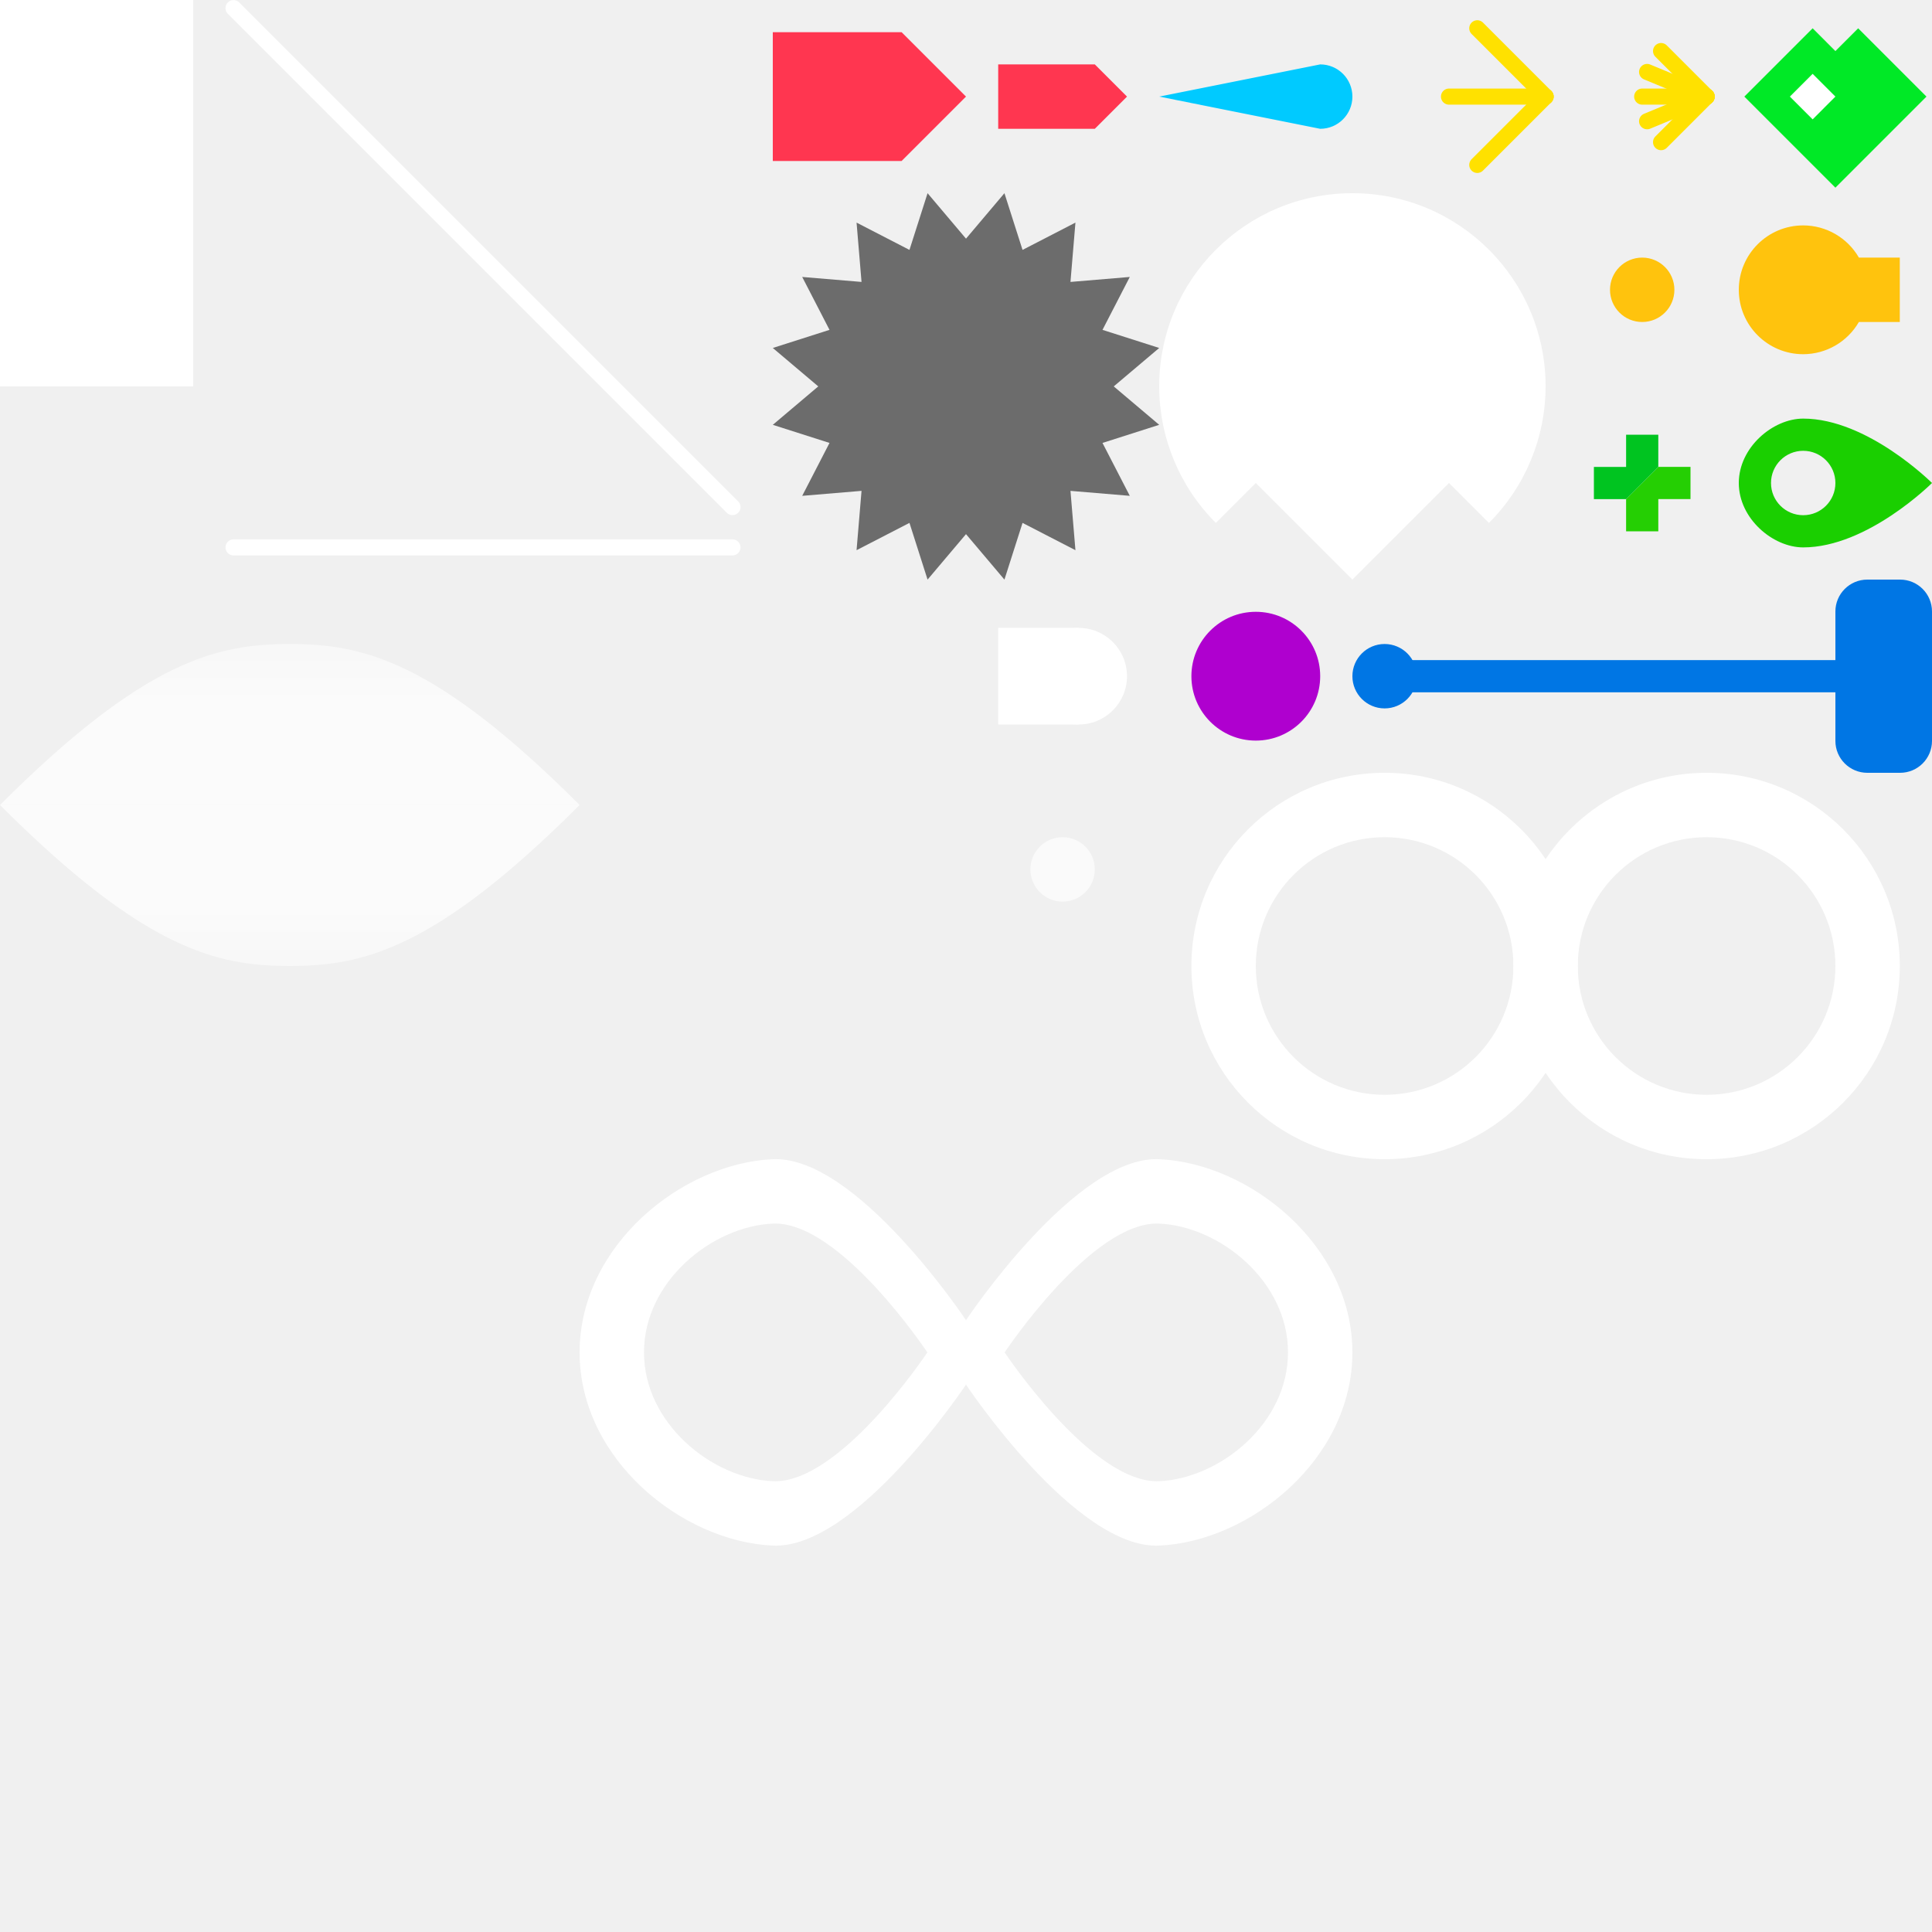
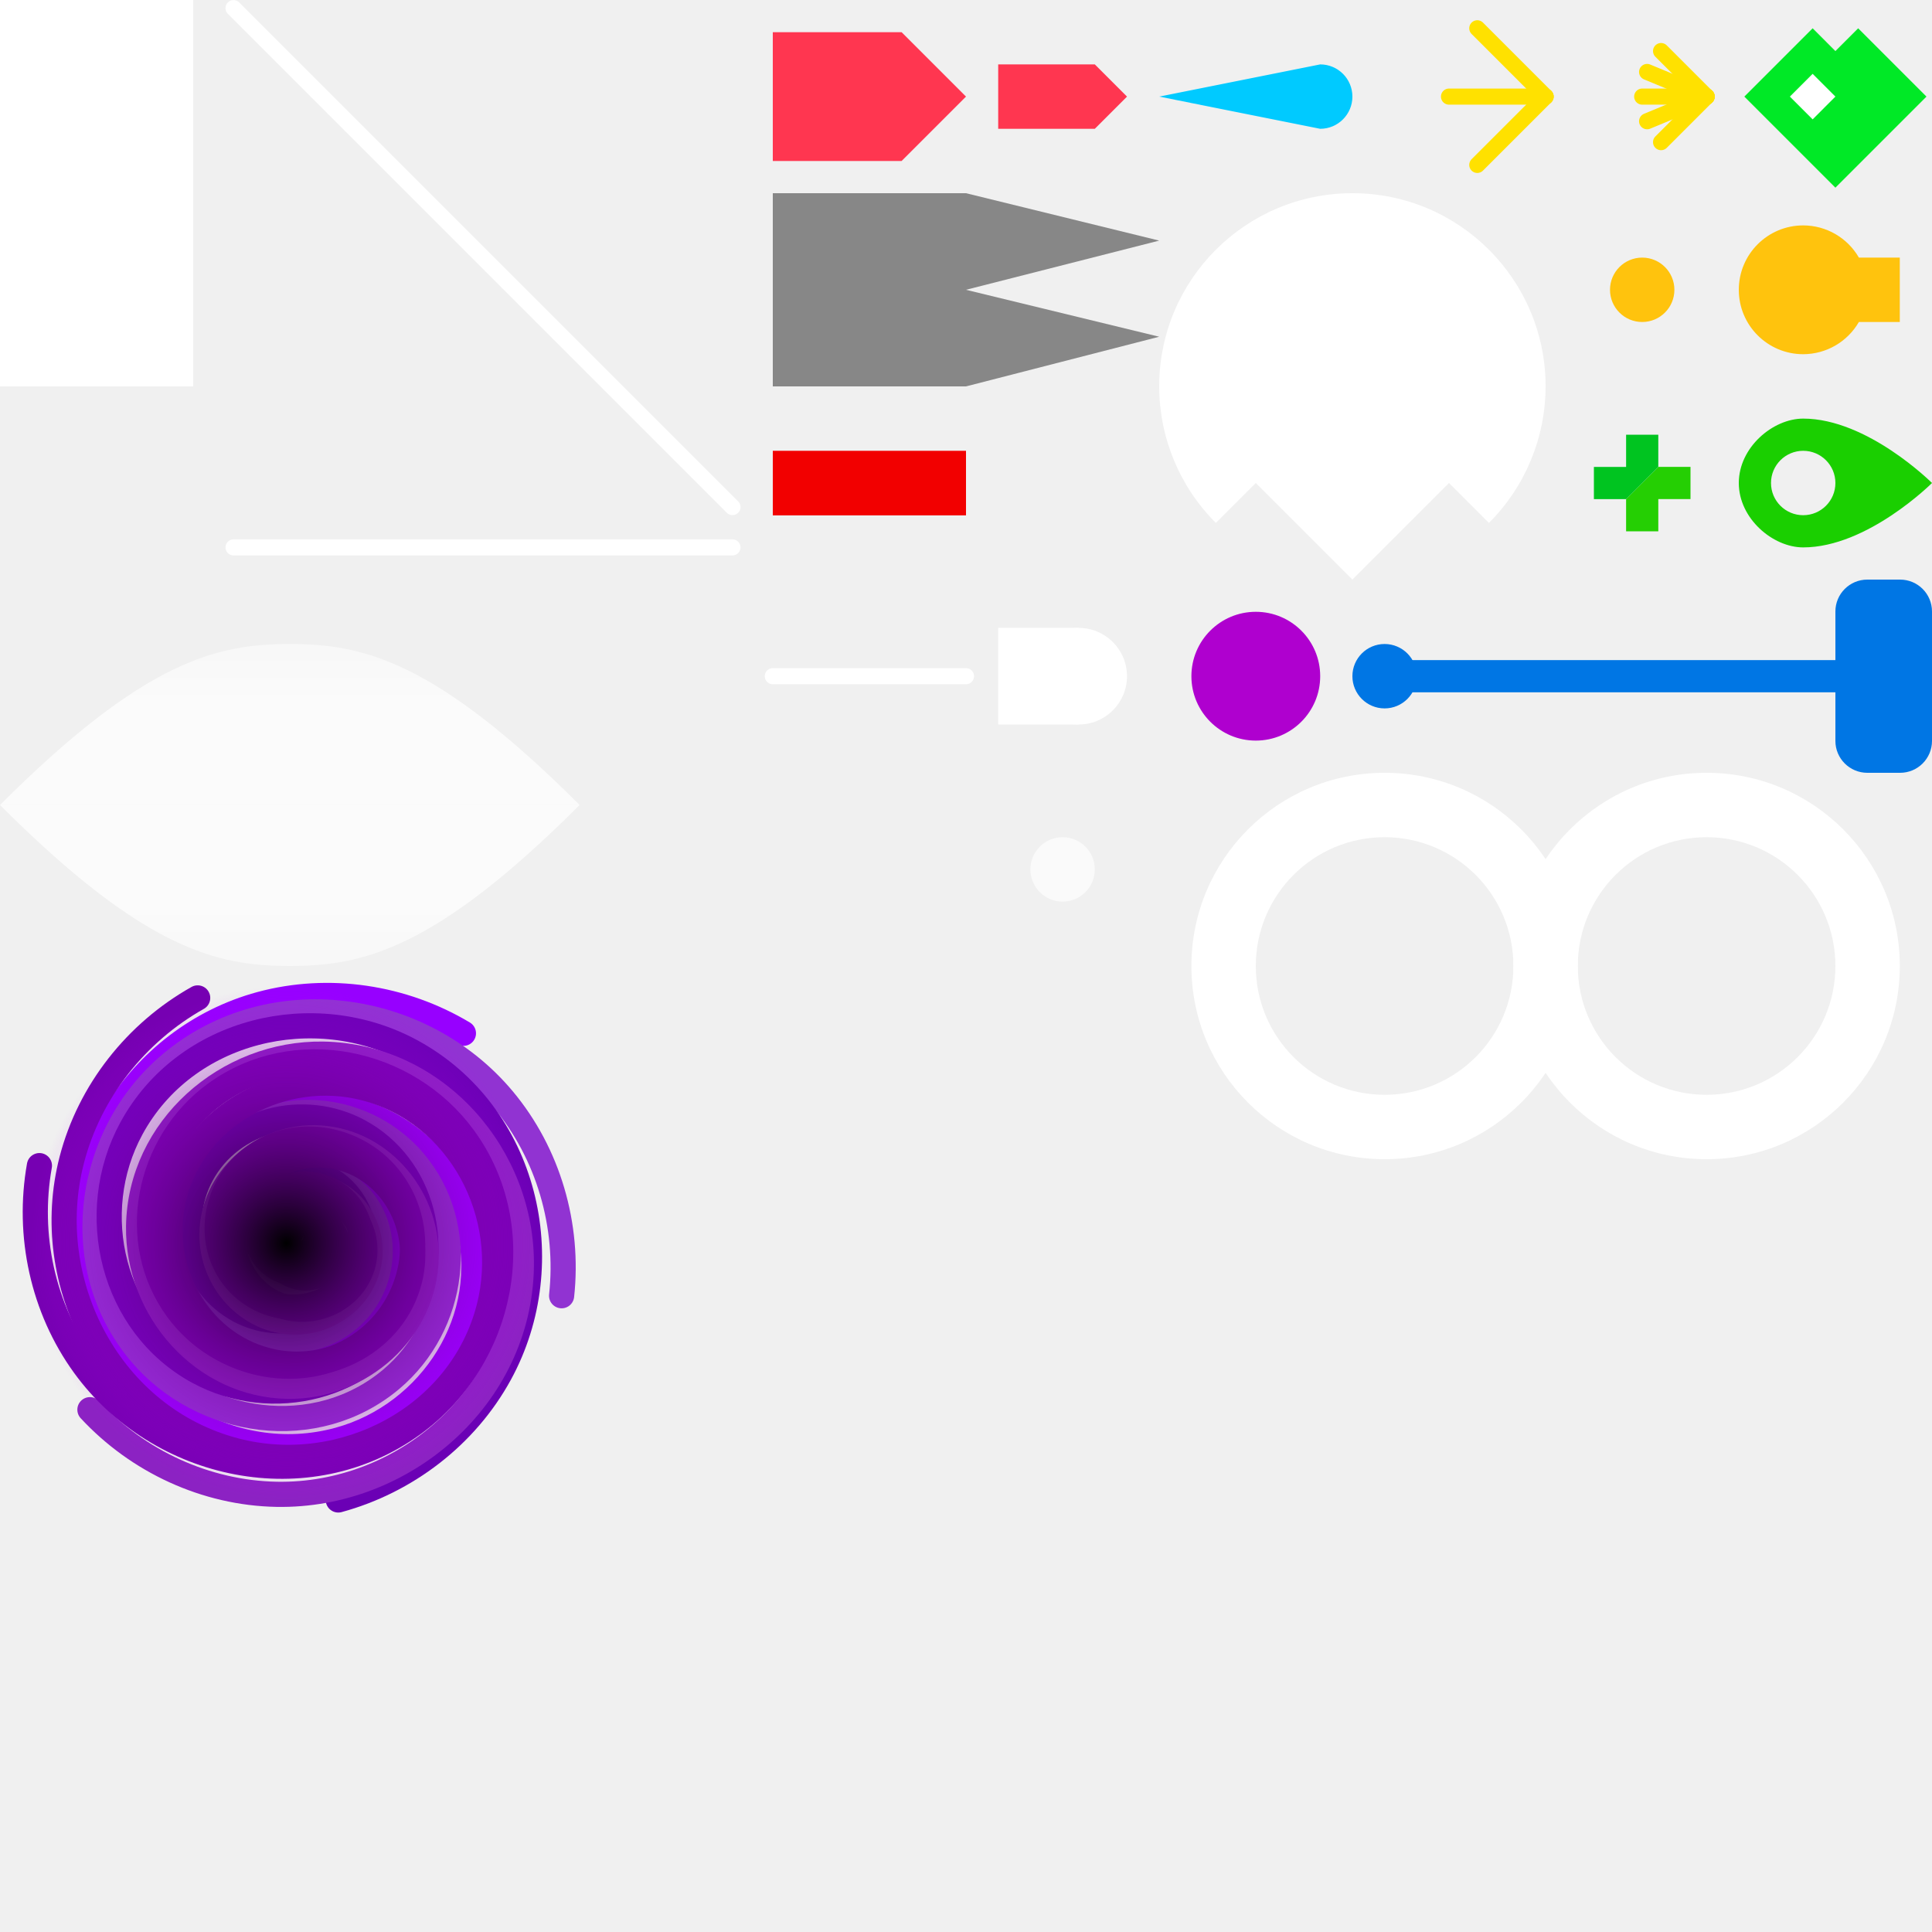
<svg xmlns="http://www.w3.org/2000/svg" xmlns:xlink="http://www.w3.org/1999/xlink" width="1920" height="1920" viewBox="0 0 508 508" version="1.1" id="svg8">
  <defs id="defs2">
+     <linearGradient id="linearGradient4953">
+       <stop style="stop-color:#000000;stop-opacity:1" offset="0" id="stop4949" />
+       <stop style="stop-color:#c100ff;stop-opacity:0" offset="1" id="stop4951" />
+     </linearGradient>
+     <marker orient="auto" refY="0.0" refX="0.0" id="marker4883" style="overflow:visible;">
+       <path id="path4881" d="M 0.0,0.0 L 5.0,-5.0 L -12.5,0.0 L 5.0,5.0 L 0.0,0.0 z " style="fill-rule:evenodd;stroke:#8000d5;stroke-width:1pt;stroke-opacity:1;fill:#8000d5;fill-opacity:1" transform="scale(0.8) rotate(180) translate(12.5,0)" />
+     </marker>
+     <marker orient="auto" refY="0.0" refX="0.0" id="Arrow1Lend" style="overflow:visible;">
+       <path id="path4848" d="M 0.0,0.0 L 5.0,-5.0 L -12.5,0.0 L 5.0,5.0 L 0.0,0.0 z " style="fill-rule:evenodd;stroke:#8000d5;stroke-width:1pt;stroke-opacity:1;fill:#8000d5;fill-opacity:1" transform="scale(0.8) rotate(180) translate(12.5,0)" />
+     </marker>
+     <marker orient="auto" refY="0.0" refX="0.0" id="Arrow1Lstart" style="overflow:visible">
+       <path id="path4540" d="M 0.0,0.0 L 5.0,-5.0 L -12.5,0.0 L 5.0,5.0 L 0.0,0.0 z " style="fill-rule:evenodd;stroke:#8000d5;stroke-width:1pt;stroke-opacity:1;fill:#8000d5;fill-opacity:1" transform="scale(0.8) translate(12.5,0)" />
+     </marker>
+     <marker orient="auto" refY="0.0" refX="0.0" id="Arrow2Lend" style="overflow:visible;">
+       <path id="path4561" style="fill-rule:evenodd;stroke-width:0.625;stroke-linejoin:round;stroke:#8000d5;stroke-opacity:1;fill:#8000d5;fill-opacity:1" d="M 8.719,4.034 L -2.207,0.016 L 8.719,-4.002 C 6.973,-1.63 6.983,1.616 8.719,4.034 z " transform="scale(1.1) rotate(180) translate(1,0)" />
+     </marker>
    <linearGradient id="linearGradient4563">
      <stop id="stop4559" offset="0" style="stop-color:#ffffff;stop-opacity:0.753" />
      <stop id="stop4561" offset="1" style="stop-color:#ffffff;stop-opacity:0;" />
    </linearGradient>
    <linearGradient xlink:href="#linearGradient4563" id="linearGradient4522" x1="127" y1="68.4" x2="127" y2="17.6" gradientUnits="userSpaceOnUse" gradientTransform="translate(-50.8,-93.13333)" />
    <linearGradient xlink:href="#linearGradient4563" id="linearGradient4567" gradientUnits="userSpaceOnUse" gradientTransform="matrix(1,0,0,-1,-50.8,94.46665)" x1="127" y1="68.4" x2="127" y2="17.6" />
+     <radialGradient xlink:href="#linearGradient4953" id="radialGradient4955" cx="228.6" cy="119.2" fx="228.6" fy="119.2" r="76.2" gradientUnits="userSpaceOnUse" gradientTransform="matrix(0.8792194,-0.03938638,0.03970724,0.886382,-130.4059,19.22079)" />
  </defs>
  <g id="layer1" transform="translate(0,211)">
    <path style="opacity:1;fill:none;fill-opacity:1;stroke:#ffffff;stroke-width:4.233;stroke-linecap:round;stroke-linejoin:round;stroke-miterlimit:4;stroke-dasharray:none;stroke-dashoffset:0;stroke-opacity:1;paint-order:normal" d="m 61.413,-67.067 131.177,-10e-6" id="path4489" />
    <path style="opacity:1;fill:#ff3650;fill-opacity:1;stroke:none;stroke-width:4.233;stroke-linecap:round;stroke-linejoin:round;stroke-miterlimit:4;stroke-dasharray:none;stroke-dashoffset:0;stroke-opacity:1;paint-order:normal" d="m 203.2,-202.533 h 33.867 L 254,-185.6 237.067,-168.667 H 203.2 Z" id="path4493" />
    <path style="opacity:1;fill:none;fill-opacity:1;stroke:#ffe100;stroke-width:4.233;stroke-linecap:round;stroke-linejoin:round;stroke-miterlimit:4;stroke-dasharray:none;stroke-dashoffset:0;stroke-opacity:1;paint-order:normal" d="M 388.439,-167.64 406.4,-185.6" id="path4495" />
    <path style="opacity:1;fill:none;fill-opacity:1;stroke:#ffe100;stroke-width:4.233;stroke-linecap:round;stroke-linejoin:round;stroke-miterlimit:4;stroke-dasharray:none;stroke-dashoffset:0;stroke-opacity:1;paint-order:normal" d="m 406.4,-185.6 -17.961,-17.961" id="path4499" />
    <path style="opacity:1;fill:none;fill-opacity:1;stroke:#ffe100;stroke-width:4.233;stroke-linecap:round;stroke-linejoin:round;stroke-miterlimit:4;stroke-dasharray:none;stroke-dashoffset:0;stroke-opacity:1;paint-order:normal" d="m 381,-185.6 h 25.4" id="path4495-4" />
    <path style="opacity:1;fill:#00caff;fill-opacity:1;stroke:none;stroke-width:4.233;stroke-linecap:round;stroke-linejoin:round;stroke-miterlimit:4;stroke-dasharray:none;stroke-dashoffset:0;stroke-opacity:1;paint-order:normal" d="m 347.133,-194.067 a 8.467,8.467 0 0 1 8.467,8.467 8.467,8.467 0 0 1 -8.467,8.467 L 304.8,-185.6 Z" id="path4516" />
    <path style="opacity:1;fill:none;fill-opacity:1;stroke:#ffe100;stroke-width:4.233;stroke-linecap:round;stroke-linejoin:round;stroke-miterlimit:4;stroke-dasharray:none;stroke-dashoffset:0;stroke-opacity:1;paint-order:normal" d="m 436.76,-173.626 11.974,-11.974" id="path4495-45" />
    <path style="opacity:1;fill:none;fill-opacity:1;stroke:#ffe100;stroke-width:4.233;stroke-linecap:round;stroke-linejoin:round;stroke-miterlimit:4;stroke-dasharray:none;stroke-dashoffset:0;stroke-opacity:1;paint-order:normal" d="m 448.733,-185.6 -11.974,-11.974" id="path4499-1" />
    <path style="opacity:1;fill:none;fill-opacity:1;stroke:#ffe100;stroke-width:4.233;stroke-linecap:round;stroke-linejoin:round;stroke-miterlimit:4;stroke-dasharray:none;stroke-dashoffset:0;stroke-opacity:1;paint-order:normal" d="m 431.8,-185.6 h 16.933" id="path4495-45-4" />
    <path id="path4560" d="m 433.089,-192.08 15.644,6.48" style="opacity:1;fill:none;fill-opacity:1;stroke:#ffe100;stroke-width:4.233;stroke-linecap:round;stroke-linejoin:round;stroke-miterlimit:4;stroke-dasharray:none;stroke-dashoffset:0;stroke-opacity:1;paint-order:normal" />
    <path style="opacity:1;fill:none;fill-opacity:1;stroke:#ffe100;stroke-width:4.233;stroke-linecap:round;stroke-linejoin:round;stroke-miterlimit:4;stroke-dasharray:none;stroke-dashoffset:0;stroke-opacity:1;paint-order:normal" d="m 433.089,-179.12 15.644,-6.48" id="path4562" />
    <rect style="opacity:1;fill:#ffffff;fill-opacity:1;stroke:none;stroke-width:4.233;stroke-linecap:round;stroke-linejoin:round;stroke-miterlimit:4;stroke-dasharray:none;stroke-dashoffset:0;stroke-opacity:1;paint-order:normal" id="rect4564" width="50.8" height="50.8" x="1.8147523e-007" y="-160.2" />
    <path style="opacity:1;fill:#ff3650;fill-opacity:1;stroke:none;stroke-width:4.233;stroke-linecap:round;stroke-linejoin:round;stroke-miterlimit:4;stroke-dasharray:none;stroke-dashoffset:0;stroke-opacity:1;paint-order:normal" d="m 262.467,-194.067 h 25.4 l 8.467,8.467 -8.467,8.467 h -25.4 v -16.933" id="path4568" />
    <path style="opacity:1;fill:#00e926;fill-opacity:1;stroke:none;stroke-width:4.233;stroke-linecap:round;stroke-linejoin:round;stroke-miterlimit:4;stroke-dasharray:none;stroke-dashoffset:0;stroke-opacity:1;paint-order:normal" d="m 458.653,-185.6 5.987,5.987 17.961,17.961 17.961,-17.961 5.987,-5.987 -17.961,-17.961 -5.987,5.987 -5.987,-5.987 z" id="rect4572" />
    <rect style="opacity:1;fill:#ffffff;fill-opacity:1;stroke:none;stroke-width:4.233;stroke-linecap:round;stroke-linejoin:round;stroke-miterlimit:4;stroke-dasharray:none;stroke-dashoffset:0;stroke-opacity:1;paint-order:normal" id="rect4579" width="8.467" height="8.467" x="464.022" y="201.544" transform="rotate(-45)" />
    <path style="opacity:1;fill:none;fill-opacity:1;stroke:#ffffff;stroke-width:4.233;stroke-linecap:round;stroke-linejoin:round;stroke-miterlimit:4;stroke-dasharray:none;stroke-dashoffset:0;stroke-opacity:1;paint-order:normal" d="M 61.405,-208.862 192.595,-77.671" id="path4489-9" />
    <rect style="opacity:1;fill:#ffffff;fill-opacity:1;stroke:none;stroke-width:4.233;stroke-linecap:round;stroke-linejoin:round;stroke-miterlimit:4;stroke-dasharray:none;stroke-dashoffset:0;stroke-opacity:1;paint-order:normal" id="rect4564-4" width="50.8" height="50.8" x="1.8146753e-007" y="-211" />
    <path style="opacity:1;fill:#ffc30d;fill-opacity:1;stroke:none;stroke-width:4.233;stroke-linecap:round;stroke-linejoin:round;stroke-miterlimit:4;stroke-dasharray:none;stroke-dashoffset:0;stroke-opacity:1;paint-order:normal" d="m 474.133,-151.733 a 16.933,16.933 0 0 1 14.647,8.467 h 10.753 v 16.933 h -10.76 a 16.933,16.933 0 0 1 -14.64,8.467 16.933,16.933 0 0 1 -16.933,-16.933 16.933,16.933 0 0 1 16.933,-16.933 z" id="path4572" />
-     <path style="opacity:1;fill:#6c6c6c;fill-opacity:1;stroke:none;stroke-width:4.233;stroke-linecap:round;stroke-linejoin:round;stroke-miterlimit:4;stroke-dasharray:none;stroke-dashoffset:0;stroke-opacity:1;paint-order:normal" id="path4581" d="m 281.469,-81.931 1.307,15.598 -13.91,-7.177 -4.761,14.911 L 254,-70.554 l -10.105,11.954 -4.761,-14.911 -13.91,7.177 1.307,-15.598 -15.598,1.307 7.177,-13.91 -14.911,-4.761 11.954,-10.105 -11.954,-10.105 14.911,-4.761 -7.177,-13.91 15.598,1.307 -1.307,-15.598 13.91,7.177 4.761,-14.911 10.105,11.954 10.105,-11.954 4.761,14.911 13.91,-7.177 -1.307,15.598 15.598,-1.307 -7.177,13.91 14.911,4.761 -11.954,10.105 11.954,10.105 -14.911,4.761 7.177,13.91 z" />
+     <path style="opacity:1;fill:#6c6c6c;fill-opacity:1;stroke:none;stroke-width:4.233;stroke-linecap:round;stroke-linejoin:round;stroke-miterlimit:4;stroke-dasharray:none;stroke-dashoffset:0;stroke-opacity:1;paint-order:normal" id="path4581" d="m -133.398,-234.331 1.307,15.598 -13.91,-7.177 -4.761,14.911 -10.105,-11.954 -10.105,11.954 -4.761,-14.911 -13.91,7.177 1.307,-15.598 -15.598,1.307 7.177,-13.91 -14.911,-4.761 11.954,-10.105 -11.954,-10.105 14.911,-4.761 -7.177,-13.91 15.598,1.307 -1.307,-15.598 13.91,7.177 4.761,-14.911 10.105,11.954 10.105,-11.954 4.761,14.911 13.91,-7.177 -1.307,15.598 15.598,-1.307 -7.177,13.91 14.911,4.761 -11.954,10.105 11.954,10.105 -14.911,4.761 7.177,13.91 z" />
    <path style="opacity:1;fill:#ffffff;fill-opacity:0.987;stroke:none;stroke-width:4.233;stroke-linecap:round;stroke-linejoin:round;stroke-miterlimit:4;stroke-dasharray:none;stroke-dashoffset:0;stroke-opacity:1;paint-order:normal" d="M -105.682,59.933 H -4.082 V 161.533 l -16.933,-16.933 -16.933,16.933 -16.933,-16.933 -16.933,16.933 -16.933,-16.933 -16.933,16.933 V 59.933" id="path4583" />
    <path style="opacity:1;fill:#23ce00;fill-opacity:0.987;stroke:none;stroke-width:4.233;stroke-linecap:round;stroke-linejoin:round;stroke-miterlimit:4;stroke-dasharray:none;stroke-dashoffset:0;stroke-opacity:1;paint-order:normal" d="m 427.567,-79.767 v 8.467 h 8.467 v -8.467 H 444.5 v -8.467 h -8.467 z" id="rect4585" />
    <path style="opacity:1;fill:#00c420;fill-opacity:1;stroke:none;stroke-width:4.233;stroke-linecap:round;stroke-linejoin:round;stroke-miterlimit:4;stroke-dasharray:none;stroke-dashoffset:0;stroke-opacity:1;paint-order:normal" d="m 436.033,-88.233 v -8.467 h -8.467 v 8.467 H 419.1 v 8.467 h 8.467 z" id="rect4585-0" />
    <path style="opacity:1;fill:url(#linearGradient4522);fill-opacity:1;stroke:none;stroke-width:4.233;stroke-linecap:round;stroke-linejoin:round;stroke-miterlimit:4;stroke-dasharray:none;stroke-dashoffset:0;stroke-opacity:1;paint-order:normal" d="m 76.2,-41.667 c -19.05,0 -38.1,4.233 -76.2,42.333 h 152.4 c -38.1,-38.1 -57.15,-42.333 -76.2,-42.333 z" id="path4514" />
    <path id="path4565" d="M 76.2,43 C 57.15,43 38.1,38.767 0,0.667 h 152.4 c -38.1,38.1 -57.15,42.333 -76.2,42.333 z" style="opacity:1;fill:url(#linearGradient4567);fill-opacity:1;stroke:none;stroke-width:4.233;stroke-linecap:round;stroke-linejoin:round;stroke-miterlimit:4;stroke-dasharray:none;stroke-dashoffset:0;stroke-opacity:1;paint-order:normal" />
    <rect style="opacity:1;fill:#ffffff;fill-opacity:1;stroke:none;stroke-width:4.233;stroke-linecap:round;stroke-linejoin:round;stroke-miterlimit:4;stroke-dasharray:none;stroke-dashoffset:0;stroke-opacity:1;paint-order:normal" id="rect4521" width="21.158" height="25.4" x="262.467" y="-45.9" />
    <circle style="opacity:1;fill:#ffffff;fill-opacity:1;stroke:none;stroke-width:4.233;stroke-linecap:round;stroke-linejoin:round;stroke-miterlimit:4;stroke-dasharray:none;stroke-dashoffset:0;stroke-opacity:1;paint-order:normal" id="path4523" cx="283.633" cy="-33.2" r="12.7" />
    <rect style="opacity:1;fill:#ffffff;fill-opacity:1;stroke:none;stroke-width:4.233;stroke-linecap:round;stroke-linejoin:round;stroke-miterlimit:4;stroke-dasharray:none;stroke-dashoffset:0;stroke-opacity:1;paint-order:normal" id="rect4525" width="50.8" height="50.8" x="-2.018" y="-129.88" transform="rotate(-45)" />
    <circle style="opacity:1;fill:#ffc30d;fill-opacity:1;stroke:none;stroke-width:4.233;stroke-linecap:round;stroke-linejoin:round;stroke-miterlimit:4;stroke-dasharray:none;stroke-dashoffset:0;stroke-opacity:1;paint-order:normal" id="path4517" cx="431.8" cy="-134.8" r="8.467" />
    <path style="opacity:1;fill:#1acf00;fill-opacity:1;stroke:none;stroke-width:4.233;stroke-linecap:round;stroke-linejoin:round;stroke-miterlimit:4;stroke-dasharray:none;stroke-dashoffset:0;stroke-opacity:1;paint-order:normal" d="m 474.133,-100.933 c -7.982,0 -16.933,7.581 -16.933,16.933 0,9.352 8.951,16.933 16.933,16.933 16.933,-5e-6 33.867,-16.933 33.867,-16.933 0,0 -16.933,-16.933 -33.867,-16.933 z m 0,8.467 a 8.467,8.467 0 0 1 8.467,8.467 8.467,8.467 0 0 1 -8.467,8.467 8.467,8.467 0 0 1 -8.467,-8.467 8.467,8.467 0 0 1 8.467,-8.467 z" id="path4516-7" />
    <rect style="opacity:1;fill:#0076e4;fill-opacity:1;stroke:none;stroke-width:4.233;stroke-linecap:round;stroke-linejoin:round;stroke-miterlimit:4;stroke-dasharray:none;stroke-dashoffset:0;stroke-opacity:1;paint-order:normal" id="rect4531" width="143.933" height="8.467" x="364.067" y="-37.433" />
    <rect style="opacity:1;fill:#0076e4;fill-opacity:1;stroke:none;stroke-width:4.233;stroke-linecap:round;stroke-linejoin:round;stroke-miterlimit:4;stroke-dasharray:none;stroke-dashoffset:0;stroke-opacity:1;paint-order:normal" id="rect4533" width="25.4" height="50.8" x="482.6" y="-58.6" ry="8.386" />
    <circle style="opacity:1;fill:#0076e4;fill-opacity:1;stroke:none;stroke-width:4.233;stroke-linecap:round;stroke-linejoin:round;stroke-miterlimit:4;stroke-dasharray:none;stroke-dashoffset:0;stroke-opacity:1;paint-order:normal" id="path4539" cx="364.067" cy="-33.2" r="8.467" />
    <ellipse style="opacity:1;fill:#af00cf;fill-opacity:1;stroke:none;stroke-width:4.233;stroke-linecap:round;stroke-linejoin:round;stroke-miterlimit:4;stroke-dasharray:none;stroke-dashoffset:0;stroke-opacity:1;paint-order:normal" id="path4541" cx="330.2" cy="-33.2" rx="16.933" ry="16.933" />
    <ellipse style="opacity:1;fill:#ffffff;fill-opacity:0.667;stroke:none;stroke-width:4.233;stroke-linecap:round;stroke-linejoin:round;stroke-miterlimit:4;stroke-dasharray:none;stroke-dashoffset:0;stroke-opacity:1;paint-order:normal" id="path4543" cx="-17.6" cy="279.4" transform="rotate(-90)" rx="8.467" ry="8.467" />
    <path style="opacity:1;fill:#ffffff;fill-opacity:1;stroke:none;stroke-width:4.233;stroke-linecap:round;stroke-linejoin:round;stroke-miterlimit:4;stroke-dasharray:none;stroke-dashoffset:0;stroke-opacity:1;paint-order:normal" d="m 364.067,-7.8 a 50.8,50.8 0 0 0 -50.8,50.8 50.8,50.8 0 0 0 50.8,50.8 50.8,50.8 0 0 0 50.8,-50.8 50.8,50.8 0 0 0 -50.8,-50.8 z m 0,16.933 A 33.867,33.867 0 0 1 397.933,43 33.867,33.867 0 0 1 364.067,76.867 33.867,33.867 0 0 1 330.2,43 33.867,33.867 0 0 1 364.067,9.133 Z" id="path4547" />
    <path id="path4552" d="m 448.733,-7.8 a 50.8,50.8 0 0 0 -50.8,50.8 50.8,50.8 0 0 0 50.8,50.8 50.8,50.8 0 0 0 50.8,-50.8 50.8,50.8 0 0 0 -50.8,-50.8 z m 0,16.933 A 33.867,33.867 0 0 1 482.6,43 33.867,33.867 0 0 1 448.733,76.867 33.867,33.867 0 0 1 414.867,43 33.867,33.867 0 0 1 448.733,9.133 Z" style="opacity:1;fill:#ffffff;fill-opacity:1;stroke:none;stroke-width:4.233;stroke-linecap:round;stroke-linejoin:round;stroke-miterlimit:4;stroke-dasharray:none;stroke-dashoffset:0;stroke-opacity:1;paint-order:normal" />
-     <path style="opacity:1;fill:#ffffff;fill-opacity:1;stroke:none;stroke-width:16;stroke-linecap:round;stroke-linejoin:round;stroke-miterlimit:4;stroke-dasharray:none;stroke-dashoffset:0;stroke-opacity:1;paint-order:normal" d="m 768,1152 c -90.417,4.101 -192,85.961 -192,192 10e-6,106.039 101.583,187.899 192,192 83.224,3.775 192,-160 192,-160 0,0 108.776,163.775 192,160 90.417,-4.101 192,-85.961 192,-192 0,-106.039 -101.583,-187.899 -192,-192 -83.224,-3.775 -192,160 -192,160 0,0 -108.776,-163.775 -192,-160 z m 0,64 c 66.579,-3.02 153.6,128 153.6,128 0,0 -87.021,131.02 -153.6,128 -60.278,-2.734 -128,-57.308 -128,-128 -10e-6,-70.692 67.722,-125.266 128,-128 z m 384,0 c 60.278,2.734 128,57.308 128,128 0,70.692 -67.722,125.266 -128,128 -66.579,3.02 -153.6,-128 -153.6,-128 0,0 87.021,-131.02 153.6,-128 z" transform="matrix(0.2645833,0,0,0.2645833,0,-211)" id="path4557" />
+     <path style="opacity:1;fill:#ffffff;fill-opacity:1;stroke:none;stroke-width:4.233;stroke-linecap:round;stroke-linejoin:round;stroke-miterlimit:4;stroke-dasharray:none;stroke-dashoffset:0;stroke-opacity:1;paint-order:normal" d="m 618.067,26.067 c -23.923,1.085 -50.8,22.744 -50.8,50.8 10e-6,28.056 26.877,49.715 50.8,50.8 22.02,0.999 50.8,-42.333 50.8,-42.333 0,0 28.78,43.332 50.8,42.333 23.923,-1.085 50.8,-22.744 50.8,-50.8 0,-28.056 -26.877,-49.715 -50.8,-50.8 -22.02,-0.999 -50.8,42.333 -50.8,42.333 0,0 -28.78,-43.332 -50.8,-42.333 z m 0,16.933 c 17.616,-0.799 40.64,33.867 40.64,33.867 0,0 -23.024,34.666 -40.64,33.867 C 602.118,110.01 584.2,95.571 584.2,76.867 c -1e-5,-18.704 17.918,-33.143 33.867,-33.867 z m 101.6,0 c 15.948,0.723 33.867,15.163 33.867,33.867 0,18.704 -17.918,33.143 -33.867,33.867 -17.616,0.799 -40.64,-33.867 -40.64,-33.867 0,0 23.024,-34.666 40.64,-33.867 z" id="path4557" />
    <path style="opacity:1;fill:#ffffff;fill-opacity:1;stroke:none;stroke-width:4.233;stroke-linecap:round;stroke-linejoin:round;stroke-miterlimit:4;stroke-dasharray:none;stroke-dashoffset:0;stroke-opacity:1;paint-order:normal" d="m 355.6,-160.2 a 50.8,50.8 0 0 0 -50.8,50.8 50.8,50.8 0 0 0 14.901,35.899 L 330.2,-84 l 25.4,25.4 25.4,-25.4 10.499,10.499 A 50.8,50.8 0 0 0 406.4,-109.4 a 50.8,50.8 0 0 0 -50.8,-50.8 z" id="path4526" />
    <path style="opacity:1;fill:#ffffff;fill-opacity:1;stroke:none;stroke-width:4.233;stroke-linecap:round;stroke-linejoin:round;stroke-miterlimit:4;stroke-dasharray:none;stroke-dashoffset:0;stroke-opacity:1;paint-order:normal" d="m -101.6,186.933 a 50.8,50.8 0 0 0 -50.8,50.8 50.8,50.8 0 0 0 8.467,28.026 v -2.626 L -127,280.067 l 8.467,-8.467 16.933,16.933 16.933,-16.933 8.467,8.467 16.933,-16.933 c 0,0 -0.066,1.217 -0.153,2.871 a 50.8,50.8 0 0 0 8.62,-28.271 50.8,50.8 0 0 0 -50.8,-50.8 z" id="path4531" />
+     <rect style="opacity:1;fill:#f20000;fill-opacity:1;stroke:none;stroke-width:4.233;stroke-linecap:round;stroke-linejoin:round;stroke-miterlimit:4;stroke-dasharray:none;stroke-dashoffset:0;stroke-opacity:1;paint-order:normal" id="rect4528" width="50.8" height="16.933" x="203.2" y="-92.467" />
+     <rect style="opacity:1;fill:#f20000;fill-opacity:1;stroke:none;stroke-width:4.233;stroke-linecap:round;stroke-linejoin:round;stroke-miterlimit:4;stroke-dasharray:none;stroke-dashoffset:0;stroke-opacity:1;paint-order:normal" id="rect4530" width="50.8" height="4.465" x="203.2" y="-79.999" />
+     <rect style="opacity:1;fill:#878787;fill-opacity:1;stroke:none;stroke-width:4.233;stroke-linecap:round;stroke-linejoin:round;stroke-miterlimit:4;stroke-dasharray:none;stroke-dashoffset:0;stroke-opacity:1;paint-order:normal" id="rect4529" width="50.8" height="50.8" x="203.2" y="-160.2" />
+     <path style="opacity:1;fill:#878787;fill-opacity:1;stroke:none;stroke-width:4.233;stroke-linecap:round;stroke-linejoin:round;stroke-miterlimit:4;stroke-dasharray:none;stroke-dashoffset:0;stroke-opacity:1;paint-order:normal" d="m 254,-160.2 50.8,12.464 -50.8,12.936 50.8,12.341 -50.8,13.059 v -50.8" id="path4532" />
+     <path style="fill:none;fill-rule:evenodd;stroke:#9700ff;stroke-width:7.096;stroke-linecap:round;stroke-miterlimit:4;stroke-dasharray:none;stroke-opacity:1" id="path4931" d="m 230.539,122.834 c -2.062,1.431 -4.912,0.701 -6.3,-1.308 -1.708,-2.472 -0.831,-5.884 1.579,-7.541 2.954,-2.032 7.024,-0.983 8.997,1.899 2.41,3.519 1.158,8.36 -2.275,10.701 -4.179,2.85 -9.919,1.361 -12.689,-2.718 -3.36,-4.947 -1.595,-11.734 3.236,-15.002 5.84,-3.951 13.841,-1.865 17.686,3.84 4.634,6.875 2.174,16.281 -4.544,20.793 -8.072,5.421 -19.101,2.529 -24.381,-5.361 -6.325,-9.451 -2.934,-22.351 6.308,-28.515 11.039,-7.362 26.089,-3.397 33.267,7.402 8.55,12.862 3.924,30.377 -8.662,38.717 -14.951,9.906 -35.288,4.522 -44.954,-10.112 -11.452,-17.339 -5.201,-40.9 11.775,-52.079 20.063,-13.212 47.299,-5.97 60.2,13.68 15.209,23.165 6.839,54.581 -15.856,69.439 -26.691,17.474 -62.854,7.819 -79.93,-18.337 -20.036,-30.69 -8.923,-72.235 21.16,-91.822 16.724,-10.889 37.599,-14.275 56.992,-9.781" transform="matrix(0.8870786,0.2863425,-0.2863425,0.8870786,-88.44209,-52.95633)" />
+     <path transform="matrix(0.1112682,0.9254836,-0.9254836,0.1112682,162.8596,-108.8569)" d="m 230.539,122.834 c -2.062,1.431 -4.912,0.701 -6.3,-1.308 -1.708,-2.472 -0.831,-5.884 1.579,-7.541 2.954,-2.032 7.024,-0.983 8.997,1.899 2.41,3.519 1.158,8.36 -2.275,10.701 -4.179,2.85 -9.919,1.361 -12.689,-2.718 -3.36,-4.947 -1.595,-11.734 3.236,-15.002 5.84,-3.951 13.841,-1.865 17.686,3.84 4.634,6.875 2.174,16.281 -4.544,20.793 -8.072,5.421 -19.101,2.529 -24.381,-5.361 -6.325,-9.451 -2.934,-22.351 6.308,-28.515 11.039,-7.362 26.089,-3.397 33.267,7.402 8.55,12.862 3.924,30.377 -8.662,38.717 -14.951,9.906 -35.288,4.522 -44.954,-10.112 -11.452,-17.339 -5.201,-40.9 11.775,-52.079 20.063,-13.212 47.299,-5.97 60.2,13.68 15.209,23.165 6.839,54.581 -15.856,69.439 -26.691,17.474 -62.854,7.819 -79.93,-18.337 -20.036,-30.69 -8.923,-72.235 21.16,-91.822 16.724,-10.889 37.599,-14.275 56.992,-9.781" id="path4933" style="fill:none;fill-rule:evenodd;stroke:#9133d2;stroke-width:7.096;stroke-linecap:round;stroke-miterlimit:4;stroke-dasharray:none;stroke-opacity:1" />
+     <path style="fill:none;fill-rule:evenodd;stroke:#6b00b5;stroke-width:7.096;stroke-linecap:round;stroke-miterlimit:4;stroke-dasharray:none;stroke-opacity:1" id="path4935" d="m 230.539,122.834 c -2.062,1.431 -4.912,0.701 -6.3,-1.308 -1.708,-2.472 -0.831,-5.884 1.579,-7.541 2.954,-2.032 7.024,-0.983 8.997,1.899 2.41,3.519 1.158,8.36 -2.275,10.701 -4.179,2.85 -9.919,1.361 -12.689,-2.718 -3.36,-4.947 -1.595,-11.734 3.236,-15.002 5.84,-3.951 13.841,-1.865 17.686,3.84 4.634,6.875 2.174,16.281 -4.544,20.793 -8.072,5.421 -19.101,2.529 -24.381,-5.361 -6.325,-9.451 -2.934,-22.351 6.308,-28.515 11.039,-7.362 26.089,-3.397 33.267,7.402 8.55,12.862 3.924,30.377 -8.662,38.717 -14.951,9.906 -35.288,4.522 -44.954,-10.112 -11.452,-17.339 -5.201,-40.9 11.775,-52.079 20.063,-13.212 47.299,-5.97 60.2,13.68 15.209,23.165 6.839,54.581 -15.856,69.439 -26.691,17.474 -62.854,7.819 -79.93,-18.337 -20.036,-30.69 -8.923,-72.235 21.16,-91.822 16.724,-10.889 37.599,-14.275 56.992,-9.781" transform="matrix(-0.8210386,0.4413572,-0.4413572,-0.8210386,316.5951,110.4792)" />
+     <path transform="matrix(-0.7716777,-0.52289,0.52289,-0.7716777,193.7873,327.567)" d="m 230.539,122.834 c -2.062,1.431 -4.912,0.701 -6.3,-1.308 -1.708,-2.472 -0.831,-5.884 1.579,-7.541 2.954,-2.032 7.024,-0.983 8.997,1.899 2.41,3.519 1.158,8.36 -2.275,10.701 -4.179,2.85 -9.919,1.361 -12.689,-2.718 -3.36,-4.947 -1.595,-11.734 3.236,-15.002 5.84,-3.951 13.841,-1.865 17.686,3.84 4.634,6.875 2.174,16.281 -4.544,20.793 -8.072,5.421 -19.101,2.529 -24.381,-5.361 -6.325,-9.451 -2.934,-22.351 6.308,-28.515 11.039,-7.362 26.089,-3.397 33.267,7.402 8.55,12.862 3.924,30.377 -8.662,38.717 -14.951,9.906 -35.288,4.522 -44.954,-10.112 -11.452,-17.339 -5.201,-40.9 11.775,-52.079 20.063,-13.212 47.299,-5.97 60.2,13.68 15.209,23.165 6.839,54.581 -15.856,69.439 -26.691,17.474 -62.854,7.819 -79.93,-18.337 -20.036,-30.69 -8.923,-72.235 21.16,-91.822 16.724,-10.889 37.599,-14.275 56.992,-9.781" id="path4937" style="fill:none;fill-rule:evenodd;stroke:#8c22c3;stroke-width:7.096;stroke-linecap:round;stroke-miterlimit:4;stroke-dasharray:none;stroke-opacity:1" />
+     <path style="fill:none;fill-rule:evenodd;stroke:#7600b2;stroke-width:7.096;stroke-linecap:round;stroke-miterlimit:4;stroke-dasharray:none;stroke-opacity:1" id="path4939" d="m 230.539,122.834 c -2.062,1.431 -4.912,0.701 -6.3,-1.308 -1.708,-2.472 -0.831,-5.884 1.579,-7.541 2.954,-2.032 7.024,-0.983 8.997,1.899 2.41,3.519 1.158,8.36 -2.275,10.701 -4.179,2.85 -9.919,1.361 -12.689,-2.718 -3.36,-4.947 -1.595,-11.734 3.236,-15.002 5.84,-3.951 13.841,-1.865 17.686,3.84 4.634,6.875 2.174,16.281 -4.544,20.793 -8.072,5.421 -19.101,2.529 -24.381,-5.361 -6.325,-9.451 -2.934,-22.351 6.308,-28.515 11.039,-7.362 26.089,-3.397 33.267,7.402 8.55,12.862 3.924,30.377 -8.662,38.717 -14.951,9.906 -35.288,4.522 -44.954,-10.112 -11.452,-17.339 -5.201,-40.9 11.775,-52.079 20.063,-13.212 47.299,-5.97 60.2,13.68 15.209,23.165 6.839,54.581 -15.856,69.439 -26.691,17.474 -62.854,7.819 -79.93,-18.337 -20.036,-30.69 -8.923,-72.235 21.16,-91.822 16.724,-10.889 37.599,-14.275 56.992,-9.781" transform="matrix(-0.04758026,-0.9309332,0.9309332,-0.04758026,-21.14039,332.4436)" />
+     <path transform="matrix(0.6884986,-0.6283869,0.6283869,0.6884986,-150.9899,177.6663)" d="m 230.539,122.834 c -2.062,1.431 -4.912,0.701 -6.3,-1.308 -1.708,-2.472 -0.831,-5.884 1.579,-7.541 2.954,-2.032 7.024,-0.983 8.997,1.899 2.41,3.519 1.158,8.36 -2.275,10.701 -4.179,2.85 -9.919,1.361 -12.689,-2.718 -3.36,-4.947 -1.595,-11.734 3.236,-15.002 5.84,-3.951 13.841,-1.865 17.686,3.84 4.634,6.875 2.174,16.281 -4.544,20.793 -8.072,5.421 -19.101,2.529 -24.381,-5.361 -6.325,-9.451 -2.934,-22.351 6.308,-28.515 11.039,-7.362 26.089,-3.397 33.267,7.402 8.55,12.862 3.924,30.377 -8.662,38.717 -14.951,9.906 -35.288,4.522 -44.954,-10.112 -11.452,-17.339 -5.201,-40.9 11.775,-52.079 20.063,-13.212 47.299,-5.97 60.2,13.68 15.209,23.165 6.839,54.581 -15.856,69.439 -26.691,17.474 -62.854,7.819 -79.93,-18.337 -20.036,-30.69 -8.923,-72.235 21.16,-91.822 16.724,-10.889 37.599,-14.275 56.992,-9.781" id="path4943" style="fill:none;fill-rule:evenodd;stroke:#7600b2;stroke-width:7.096;stroke-linecap:round;stroke-miterlimit:4;stroke-dasharray:none;stroke-opacity:1" />
+     <circle style="opacity:1;fill:#540071;fill-opacity:1;stroke:none;stroke-width:4.233;stroke-linecap:round;stroke-linejoin:round;stroke-miterlimit:4;stroke-dasharray:none;stroke-dashoffset:0;stroke-opacity:1;paint-order:normal" id="path4534" cx="-118.533" cy="-24.733" r="50.8" />
+     <circle style="opacity:1;fill:url(#radialGradient4955);fill-opacity:1;stroke:none;stroke-width:6.615;stroke-linecap:round;stroke-linejoin:miter;stroke-miterlimit:4;stroke-dasharray:none;stroke-dashoffset:0;stroke-opacity:1;paint-order:normal" id="path4947" cx="75.317" cy="115.874" r="71.03" />
+     <path id="path4957" d="m 203.201,-33.2 50.799,-1e-5" style="opacity:1;fill:none;fill-opacity:1;stroke:#ffffff;stroke-width:4.233;stroke-linecap:round;stroke-linejoin:round;stroke-miterlimit:4;stroke-dasharray:none;stroke-dashoffset:0;stroke-opacity:1;paint-order:normal" />
  </g>
</svg>
